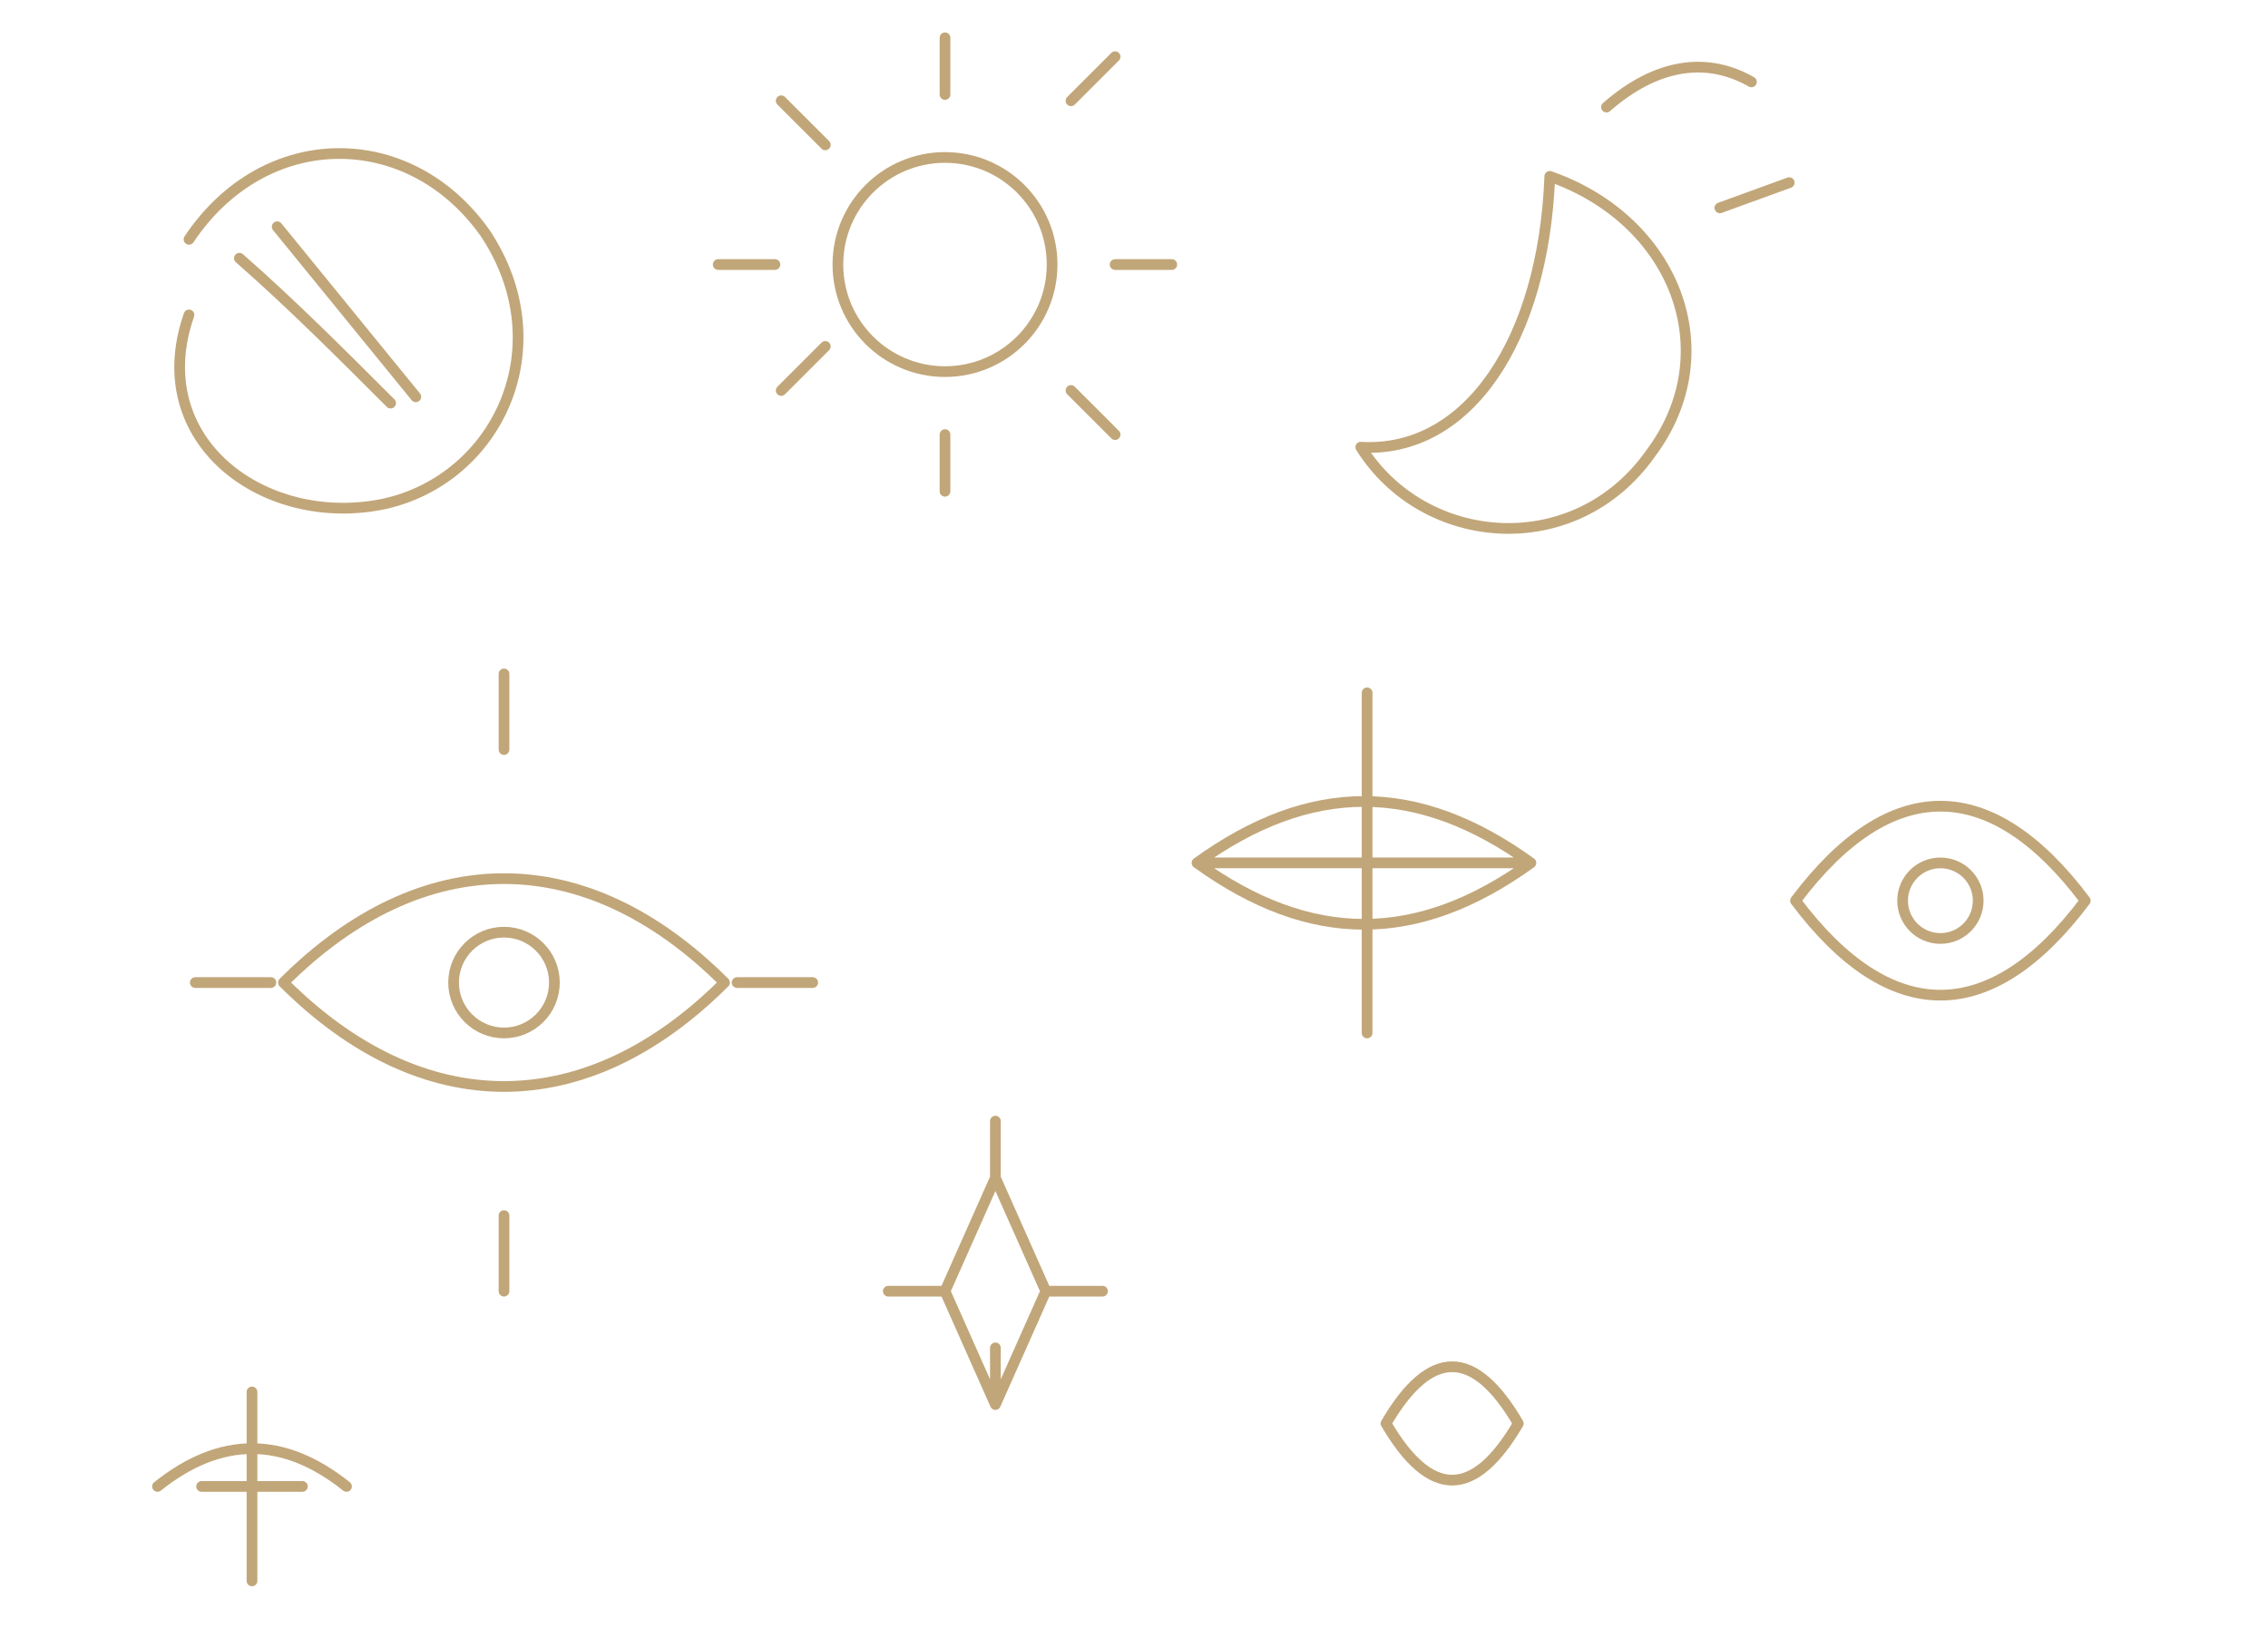
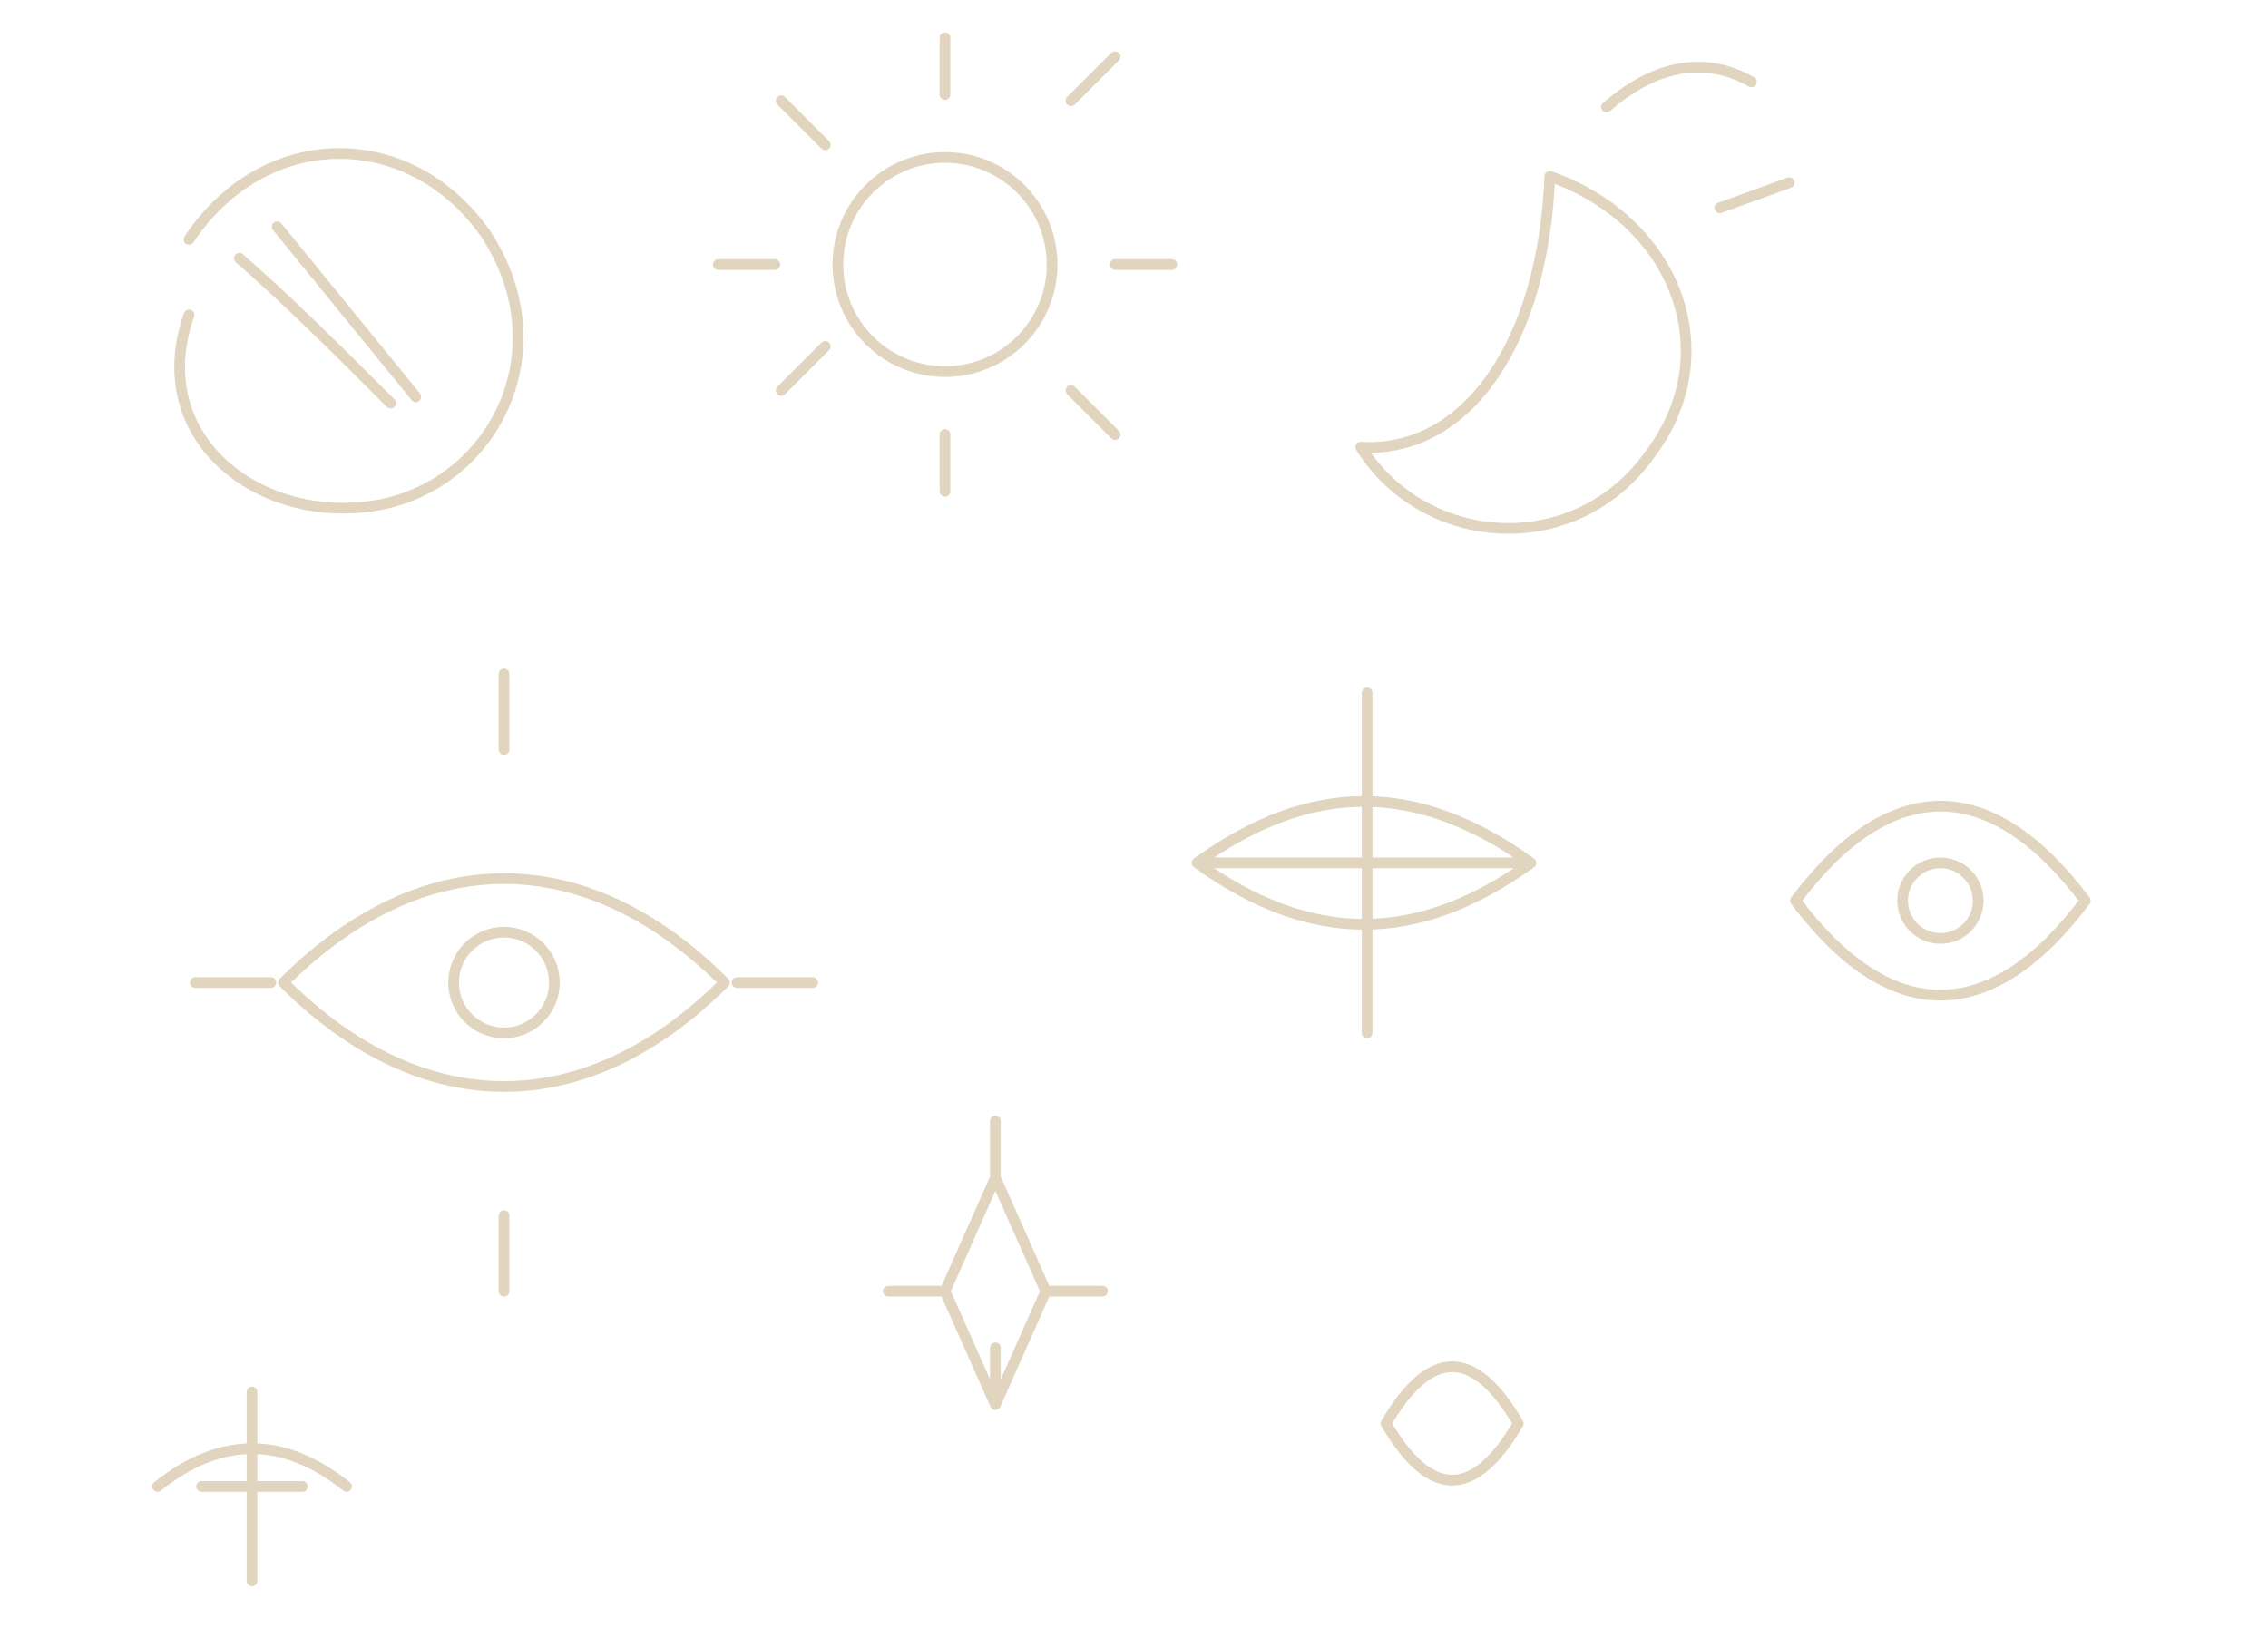
<svg xmlns="http://www.w3.org/2000/svg" width="360" height="260" viewBox="0 0 360 260">
-   <g fill="none" stroke="#b99a67" stroke-width="1.7" stroke-linecap="round" stroke-linejoin="round" opacity=".88">
+   <g fill="none" stroke="#b99a67" stroke-width="1.7" stroke-linecap="round" stroke-linejoin="round" opacity=".42">
    <path d="M30 38c12-18 35-18 47-1 12 18 2 39-16 43-19 4-38-10-31-30m8-9c8 7 16 15 24 23m-18-28 22 27" />
    <circle cx="150" cy="42" r="17" />
    <path d="M150 15v-9m0 72v-9m-27-27h-9m72 0h-9m-46-19-7-7m53 53-7-7m0-46 7-7m-53 53 7-7" />
    <path d="M246 28c20 7 28 28 16 44-12 17-36 15-46-1 17 1 29-17 30-43Z" />
    <path d="M255 17c8-7 16-8 23-4m-5 20 11-4" />
    <path d="M45 156c22-22 48-22 70 0-22 22-48 22-70 0Z" />
    <circle cx="80" cy="156" r="8" />
    <path d="M80 119v-12m0 98v-12m-37-37H31m98 0h-12" />
    <path d="M190 137c18-13 35-13 53 0m-53 0c18 13 35 13 53 0m-26-27v54m-26-27 52 0" />
    <path d="M285 143c15-20 31-20 46 0-15 20-31 20-46 0Z" />
    <circle cx="308" cy="143" r="6" />
    <path d="M150 205l8-18 8 18-8 18-8-18Zm8-18v-9m0 45v-9m-8-9h-9m34 0h-9" />
    <path d="M25 236c10-8 20-8 30 0m-15-15v30m-8-15h16" />
    <path d="M220 226c7-12 14-12 21 0-7 12-14 12-21 0Z" />
  </g>
</svg>
